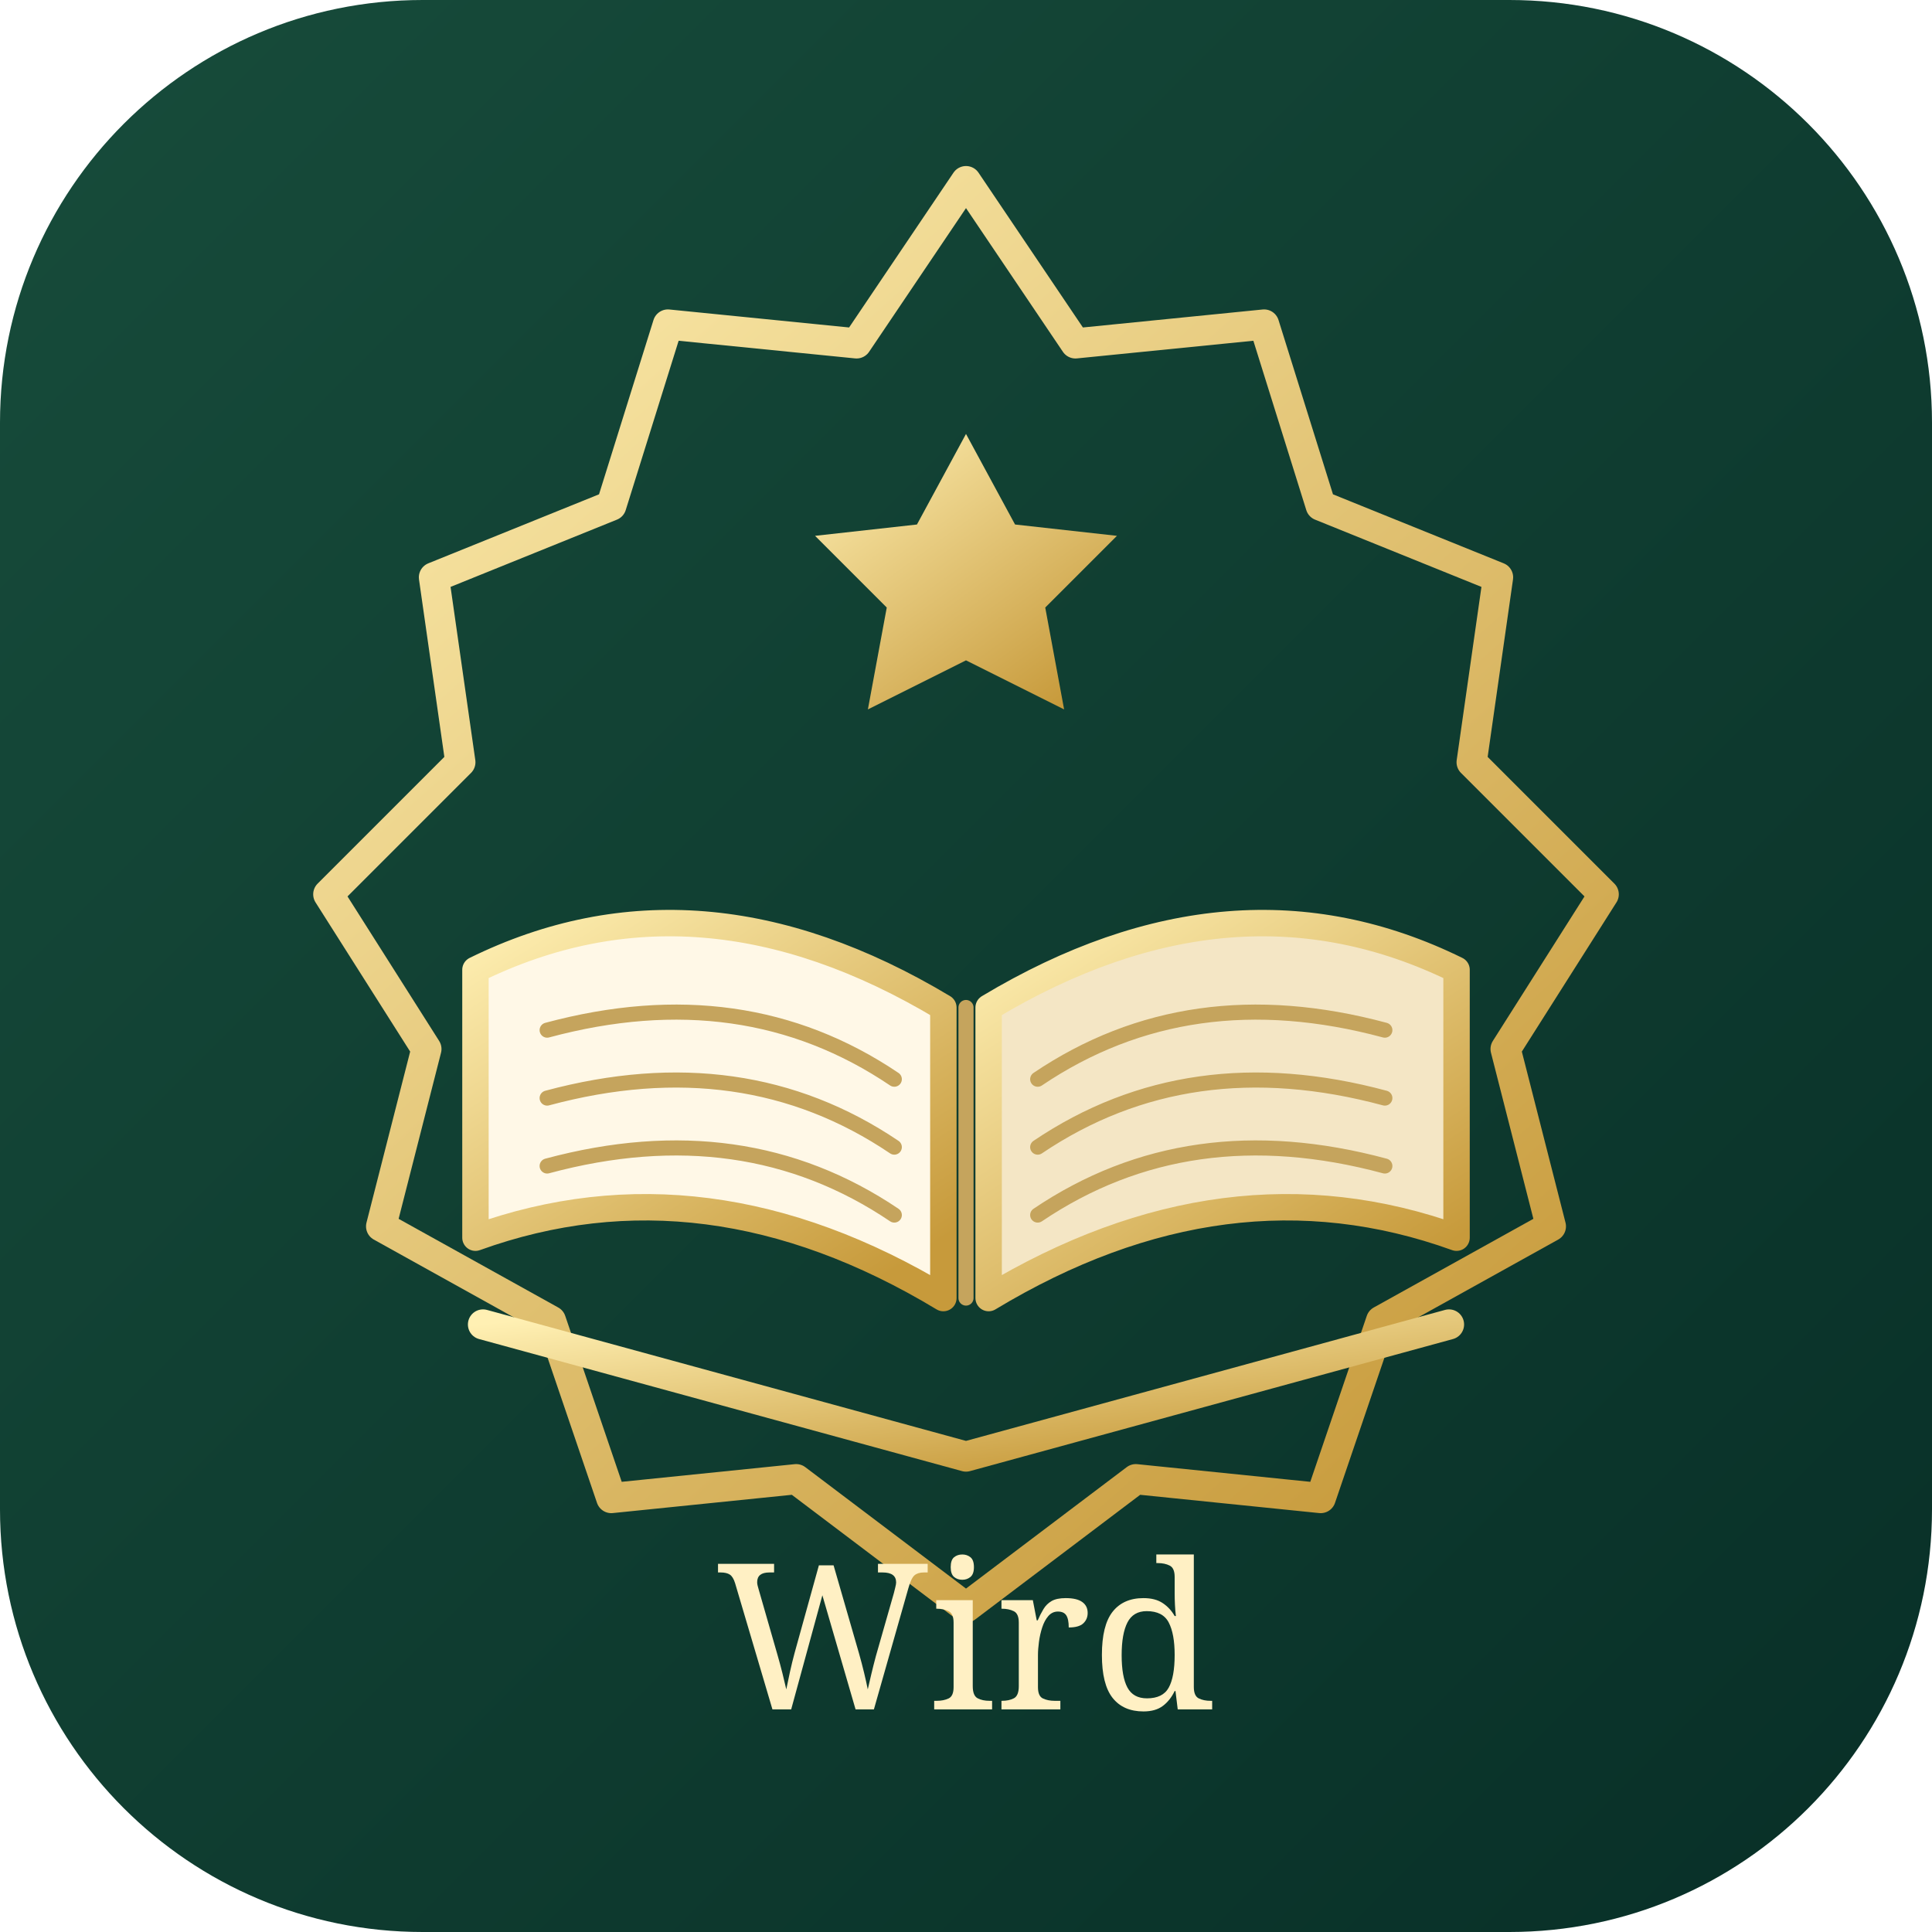
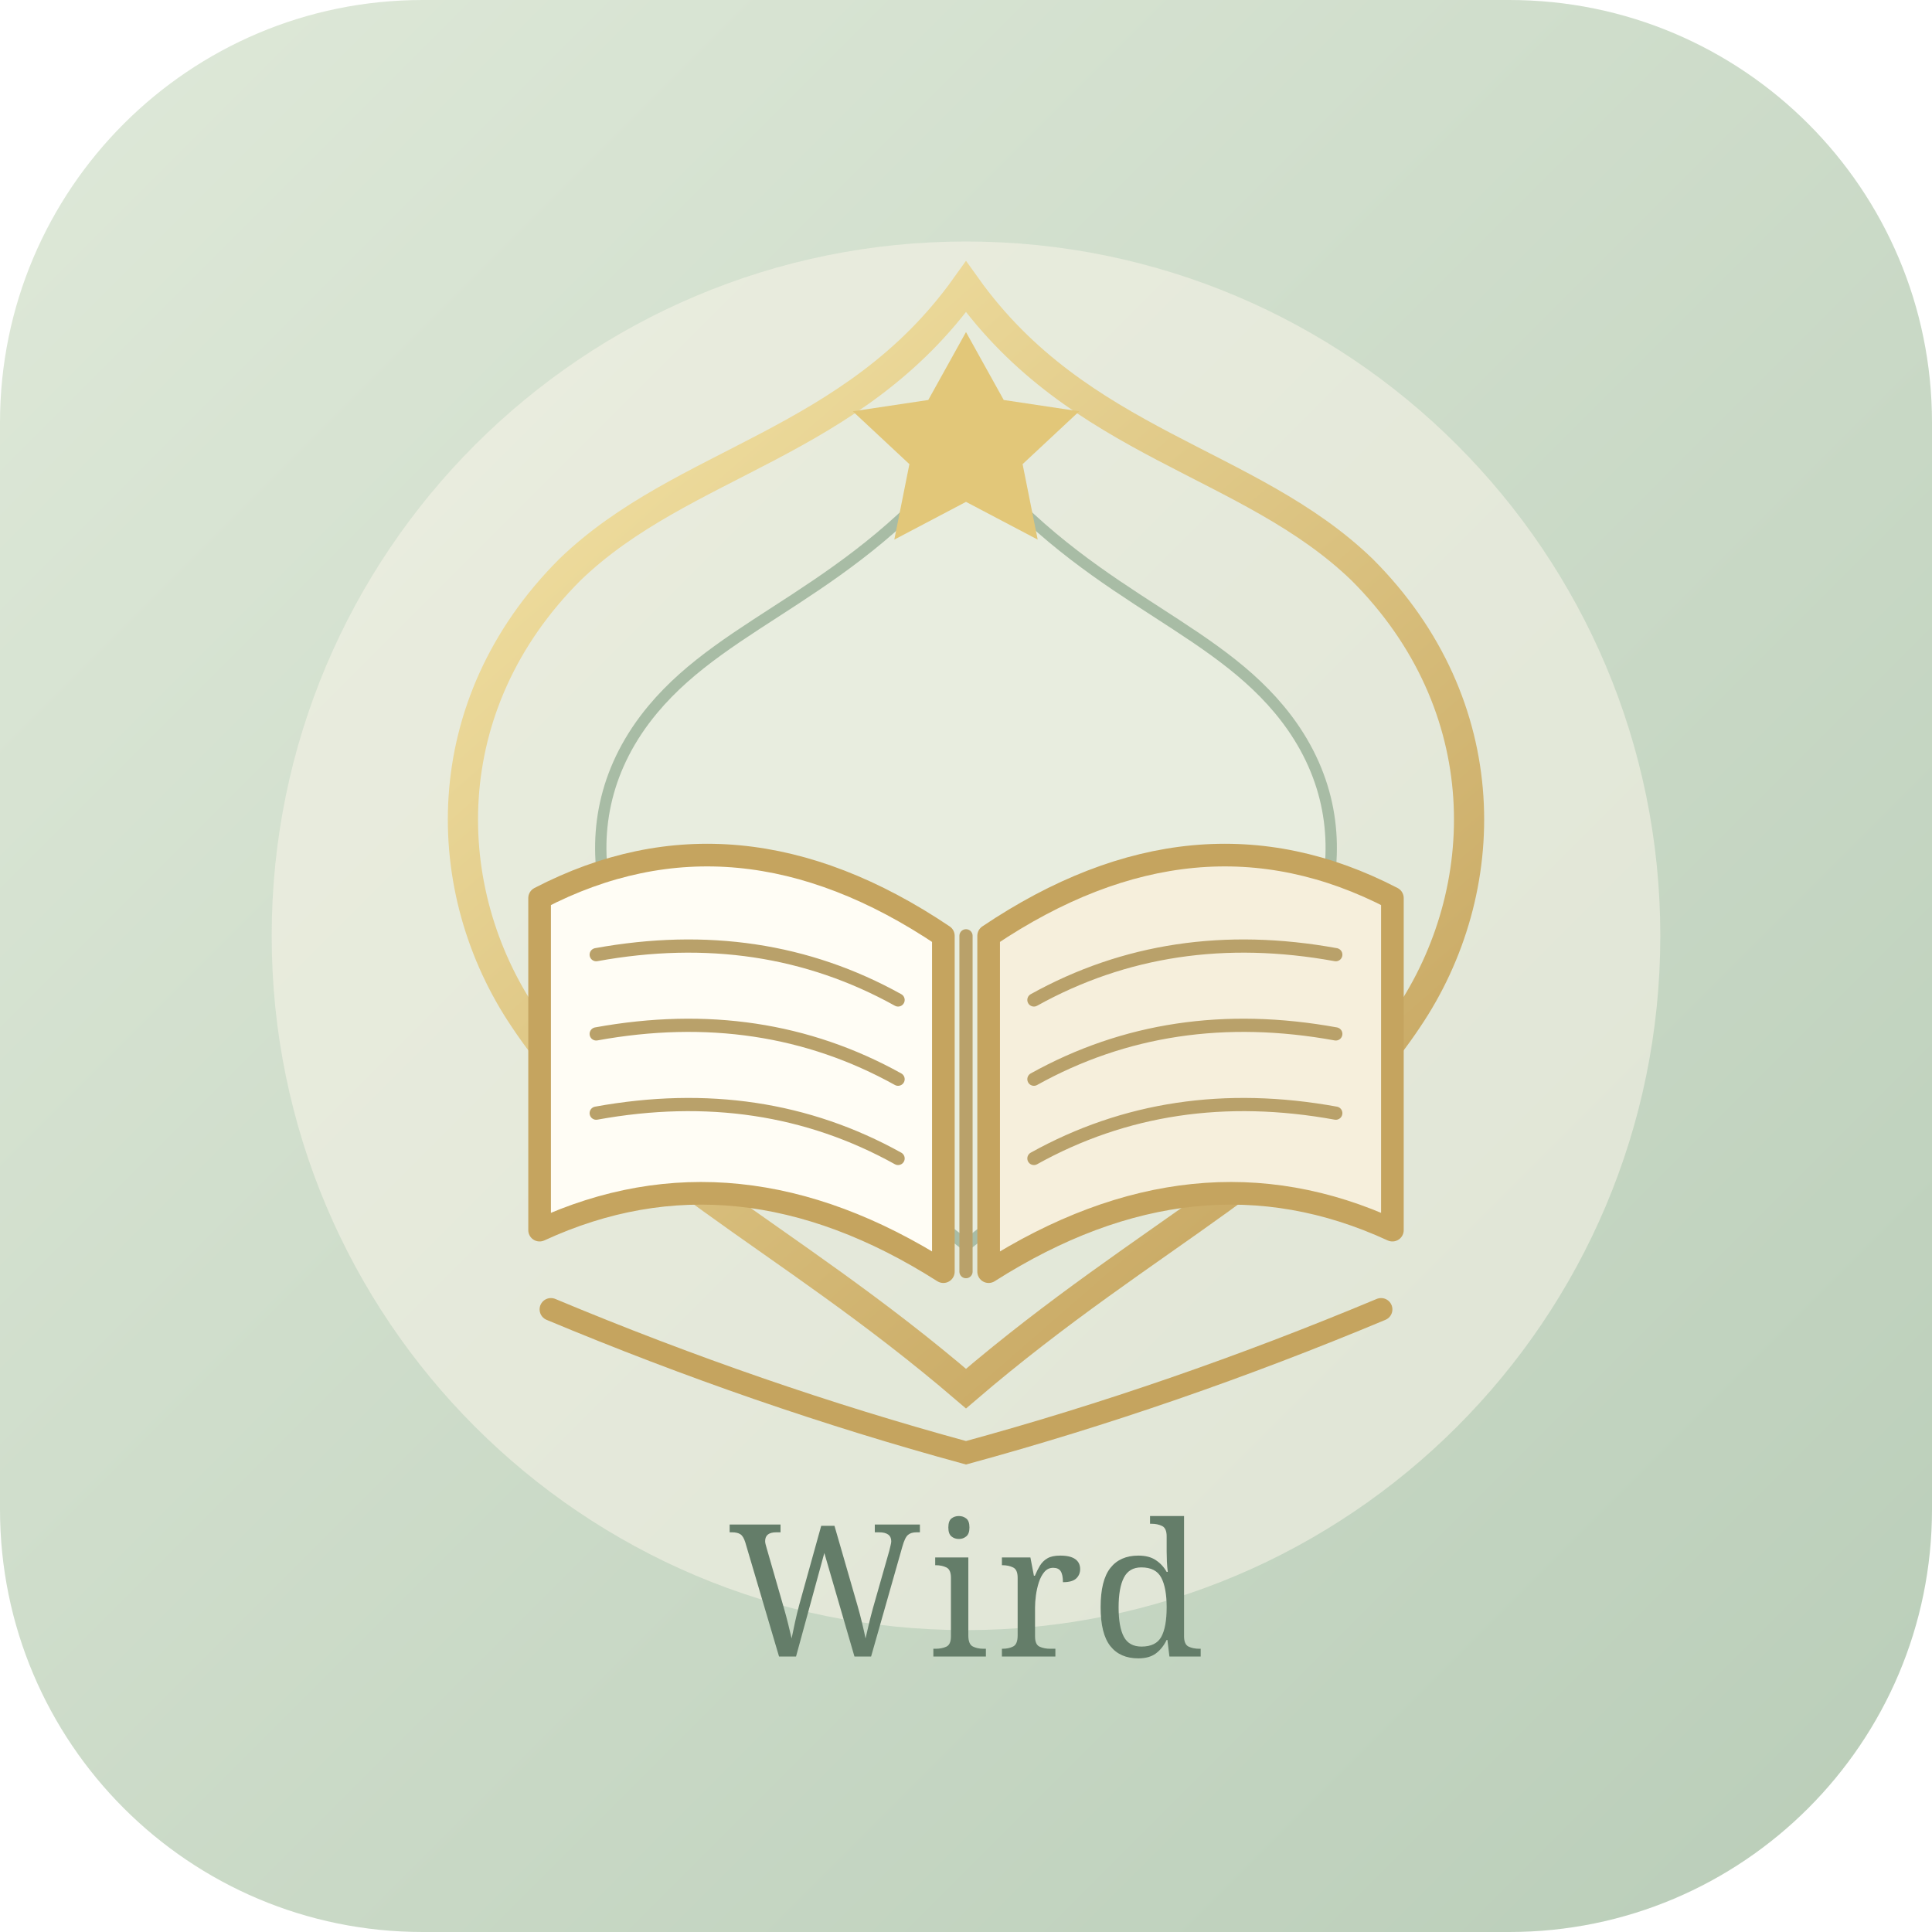
<svg xmlns="http://www.w3.org/2000/svg" viewBox="0 0 512 512">
  <defs>
-     <linearGradient id="bg" x1="0" y1="0" x2="1" y2="1">
-       <stop stop-color="#174c3b" />
-       <stop offset="1" stop-color="#082f27" />
+     <linearGradient id="sage" x1="0" y1="0" x2="1" y2="1">
+       <stop stop-color="#dfe9d9" />
+       <stop offset="1" stop-color="#b9cdb8" />
    </linearGradient>
    <linearGradient id="gold" x1="0" y1="0" x2="0.8" y2="1">
-       <stop stop-color="#fff0b3" />
-       <stop offset="1" stop-color="#c79a3b" />
+       <stop stop-color="#f6e7a9" />
+       <stop offset="1" stop-color="#c5a45f" />
    </linearGradient>
  </defs>
-   <rect width="512" height="512" rx="112" fill="url(#bg)" />
-   <path d="M256 48 285 91 335 86 350 134 397 153 390 202 425 237 399 278 411 325 366 350 350 397 301 392 256 426 211 392 162 397 146 350 101 325 113 278 87 237 122 202 115 153 162 134 177 86 227 91Z" fill="none" stroke="url(#gold)" stroke-width="8" stroke-linejoin="round" />
-   <path d="M256 115 269 139 296 142 277 161 282 188 256 175 230 188 235 161 216 142 243 139Z" fill="url(#gold)" />
-   <path d="M126 257 Q185 228 250 267 L250 344 Q187 306 126 328Z" fill="#fff8e7" stroke="url(#gold)" stroke-width="7" stroke-linejoin="round" />
-   <path d="M386 257 Q327 228 262 267 L262 344 Q325 306 386 328Z" fill="#f4e6c5" stroke="url(#gold)" stroke-width="7" stroke-linejoin="round" />
-   <path d="M256 267V344 M145 273Q197 259 237 286 M145 291Q197 277 237 304 M145 309Q197 295 237 322 M367 273Q315 259 275 286 M367 291Q315 277 275 304 M367 309Q315 295 275 322" fill="none" stroke="#c5a45d" stroke-width="4" stroke-linecap="round" />
-   <path d="M128 351 256 386 384 351" fill="none" stroke="url(#gold)" stroke-width="8" stroke-linecap="round" stroke-linejoin="round" />
-   <text x="256" y="453" text-anchor="middle" font-family="Georgia,serif" font-size="54" fill="#fff0c4">Wird</text>
+   <rect width="512" height="512" rx="112" fill="url(#sage)" />
+   <circle cx="256" cy="248" r="184" fill="#f7f3e7" opacity=".58" />
+   <path d="M256 76 C226 118 181 122 151 151 C115 187 116 236 139 270 C165 309 207 326 256 368 C305 326 347 309 373 270 C396 236 397 187 361 151 C331 122 286 118 256 76Z" fill="none" stroke="url(#gold)" stroke-width="8" />
+   <path d="M256 119 C226 157 193 164 173 188 C148 218 160 255 185 278 C205 296 231 310 256 330 C281 310 307 296 327 278 C352 255 364 218 339 188 C319 164 286 157 256 119Z" fill="#e8eddf" stroke="#a8bca5" stroke-width="3" />
+   <path d="M143 238 Q195 211 250 248 L250 337 Q195 302 143 326Z" fill="#fffdf5" stroke="#c5a45f" stroke-width="6" stroke-linejoin="round" />
+   <path d="M369 238 Q317 211 262 248 L262 337 Q317 302 369 326Z" fill="#f6efdc" stroke="#c5a45f" stroke-width="6" stroke-linejoin="round" />
+   <path d="M256 248V337 M158 253Q202 245 238 265 M158 274Q202 266 238 286 M158 295Q202 287 238 307 M354 253Q310 245 274 265 M354 274Q310 266 274 286 M354 295Q310 287 274 307" fill="none" stroke="#b9a16a" stroke-width="3.5" stroke-linecap="round" />
+   <path d="M146 347 Q201 370 256 385 Q311 370 366 347" fill="none" stroke="#c5a45f" stroke-width="6" stroke-linecap="round" />
+   <path d="M256 88 266 106 286 109 271 123 275 143 256 133 237 143 241 123 226 109 246 106Z" fill="#e2c779" />
+   <text x="256" y="439" text-anchor="middle" font-family="Georgia,serif" font-size="49" letter-spacing="2" fill="#647d69">Wird</text>
</svg>
